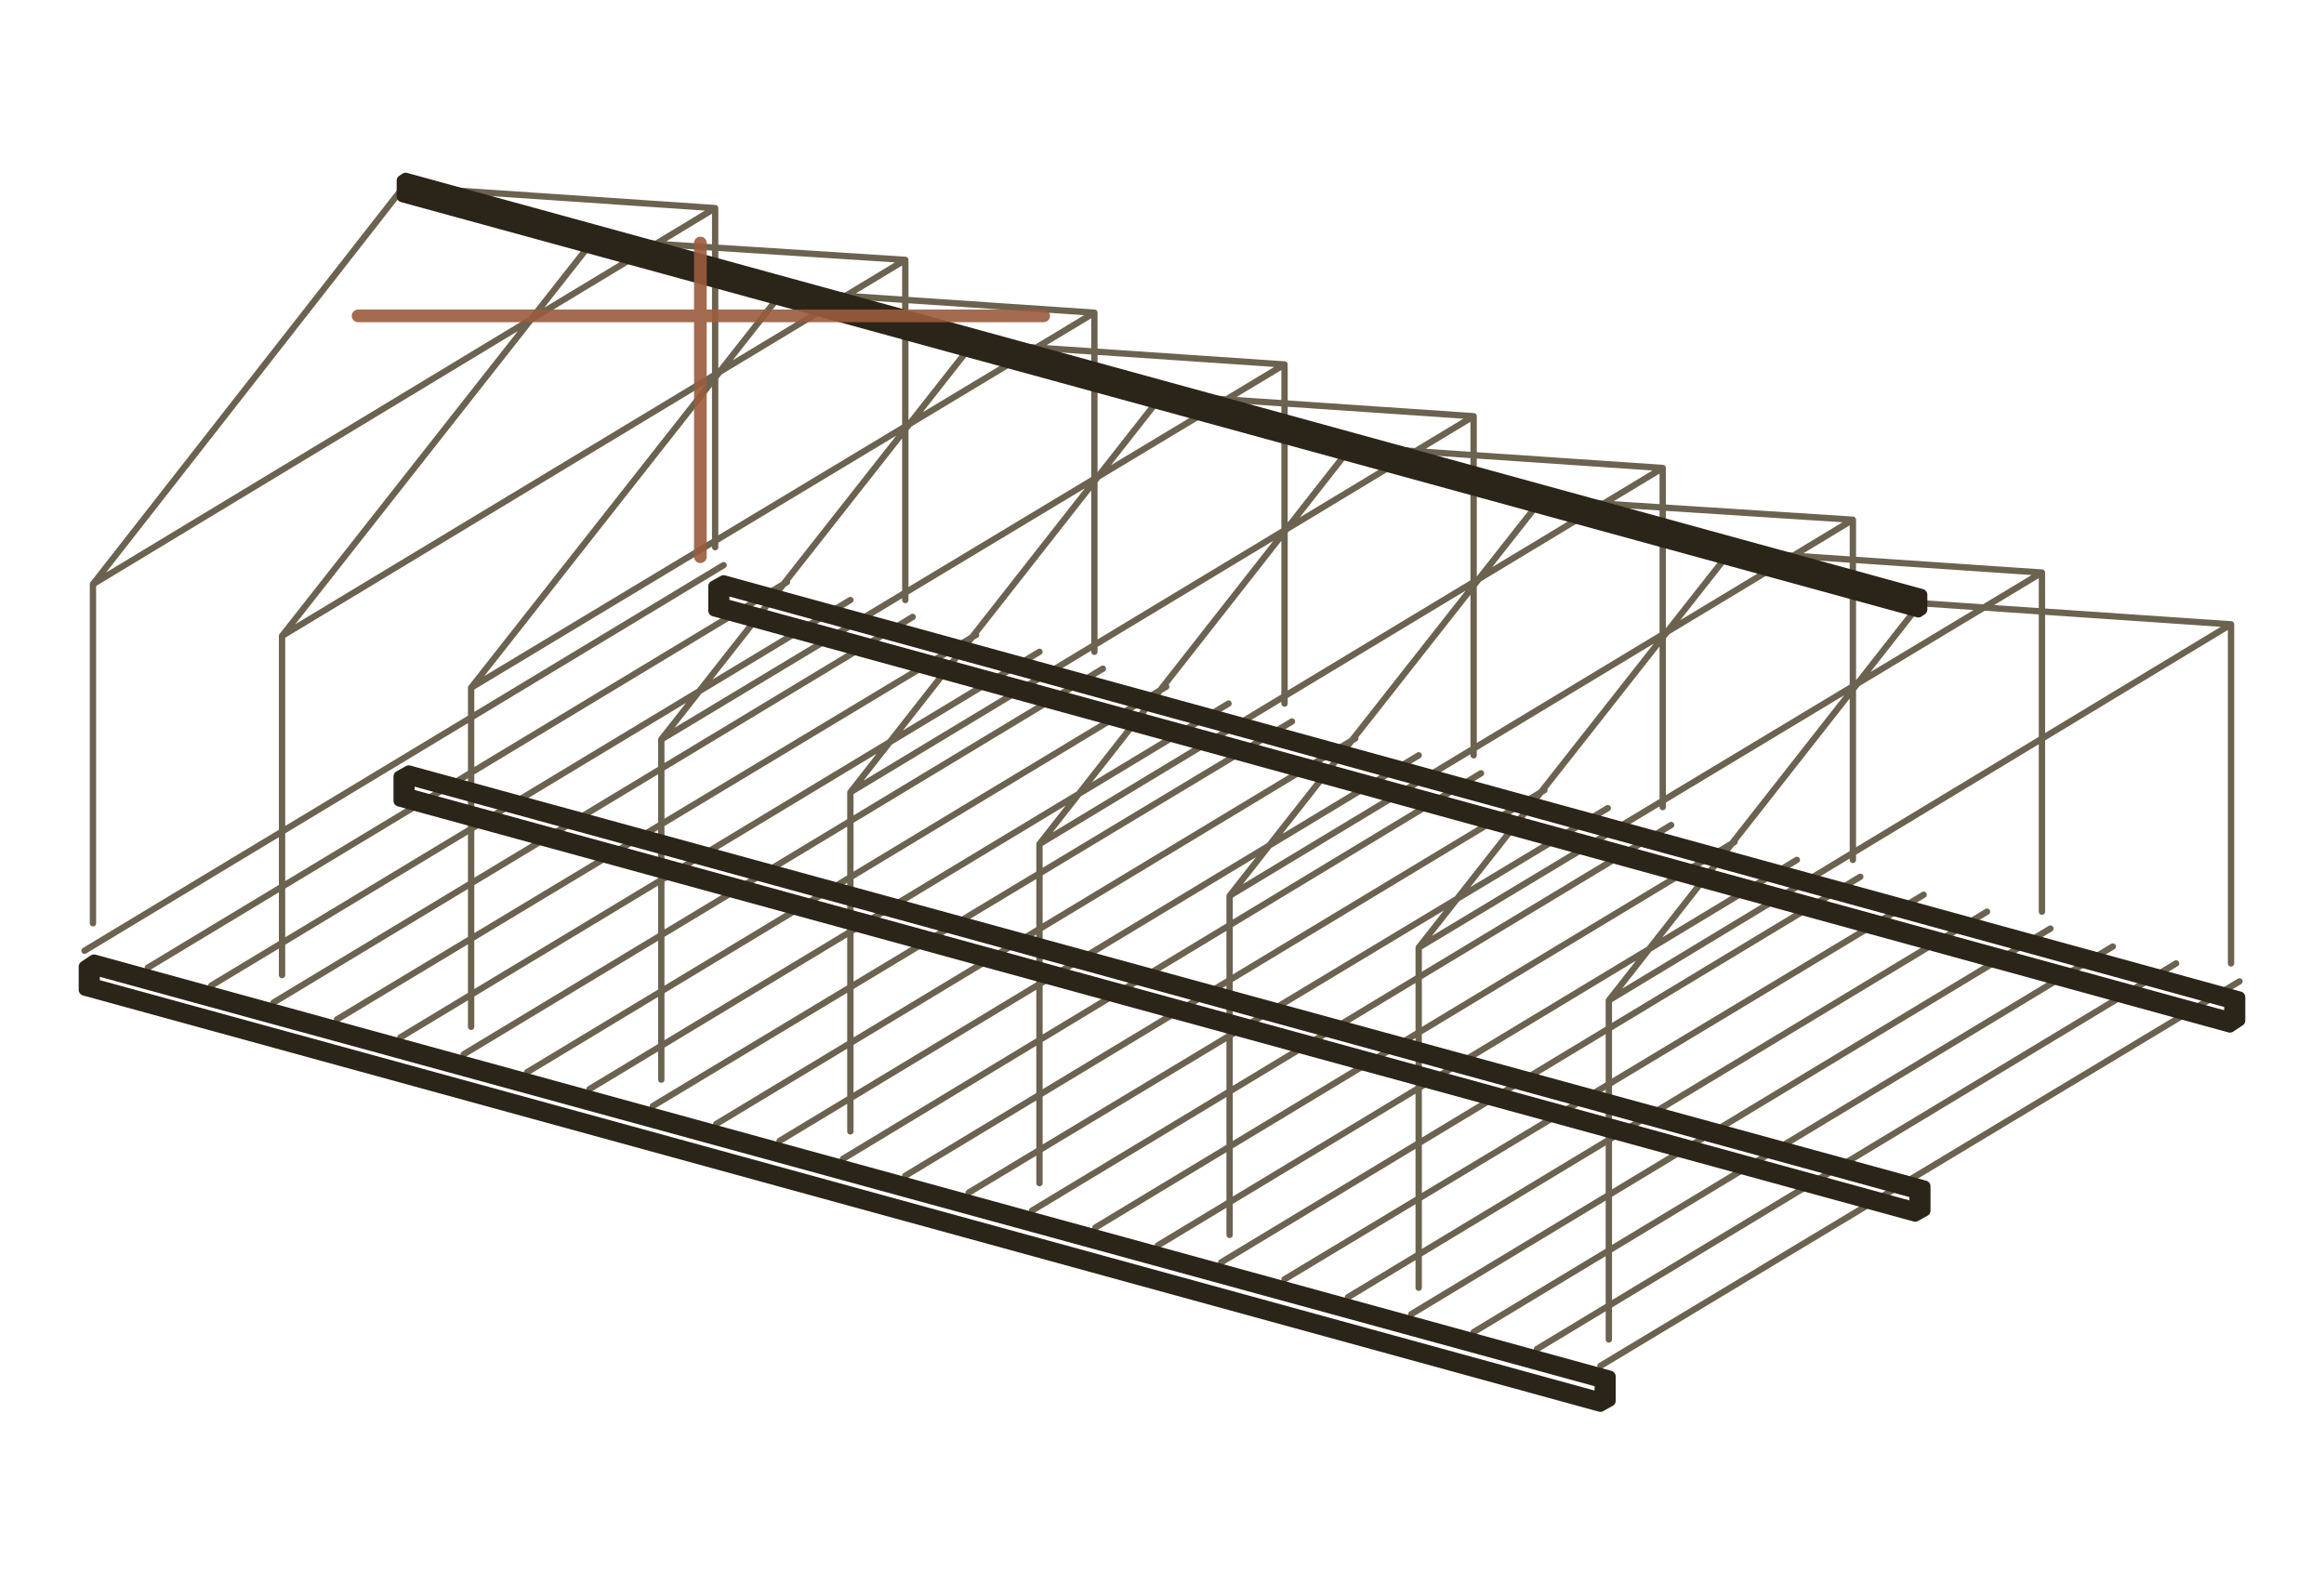
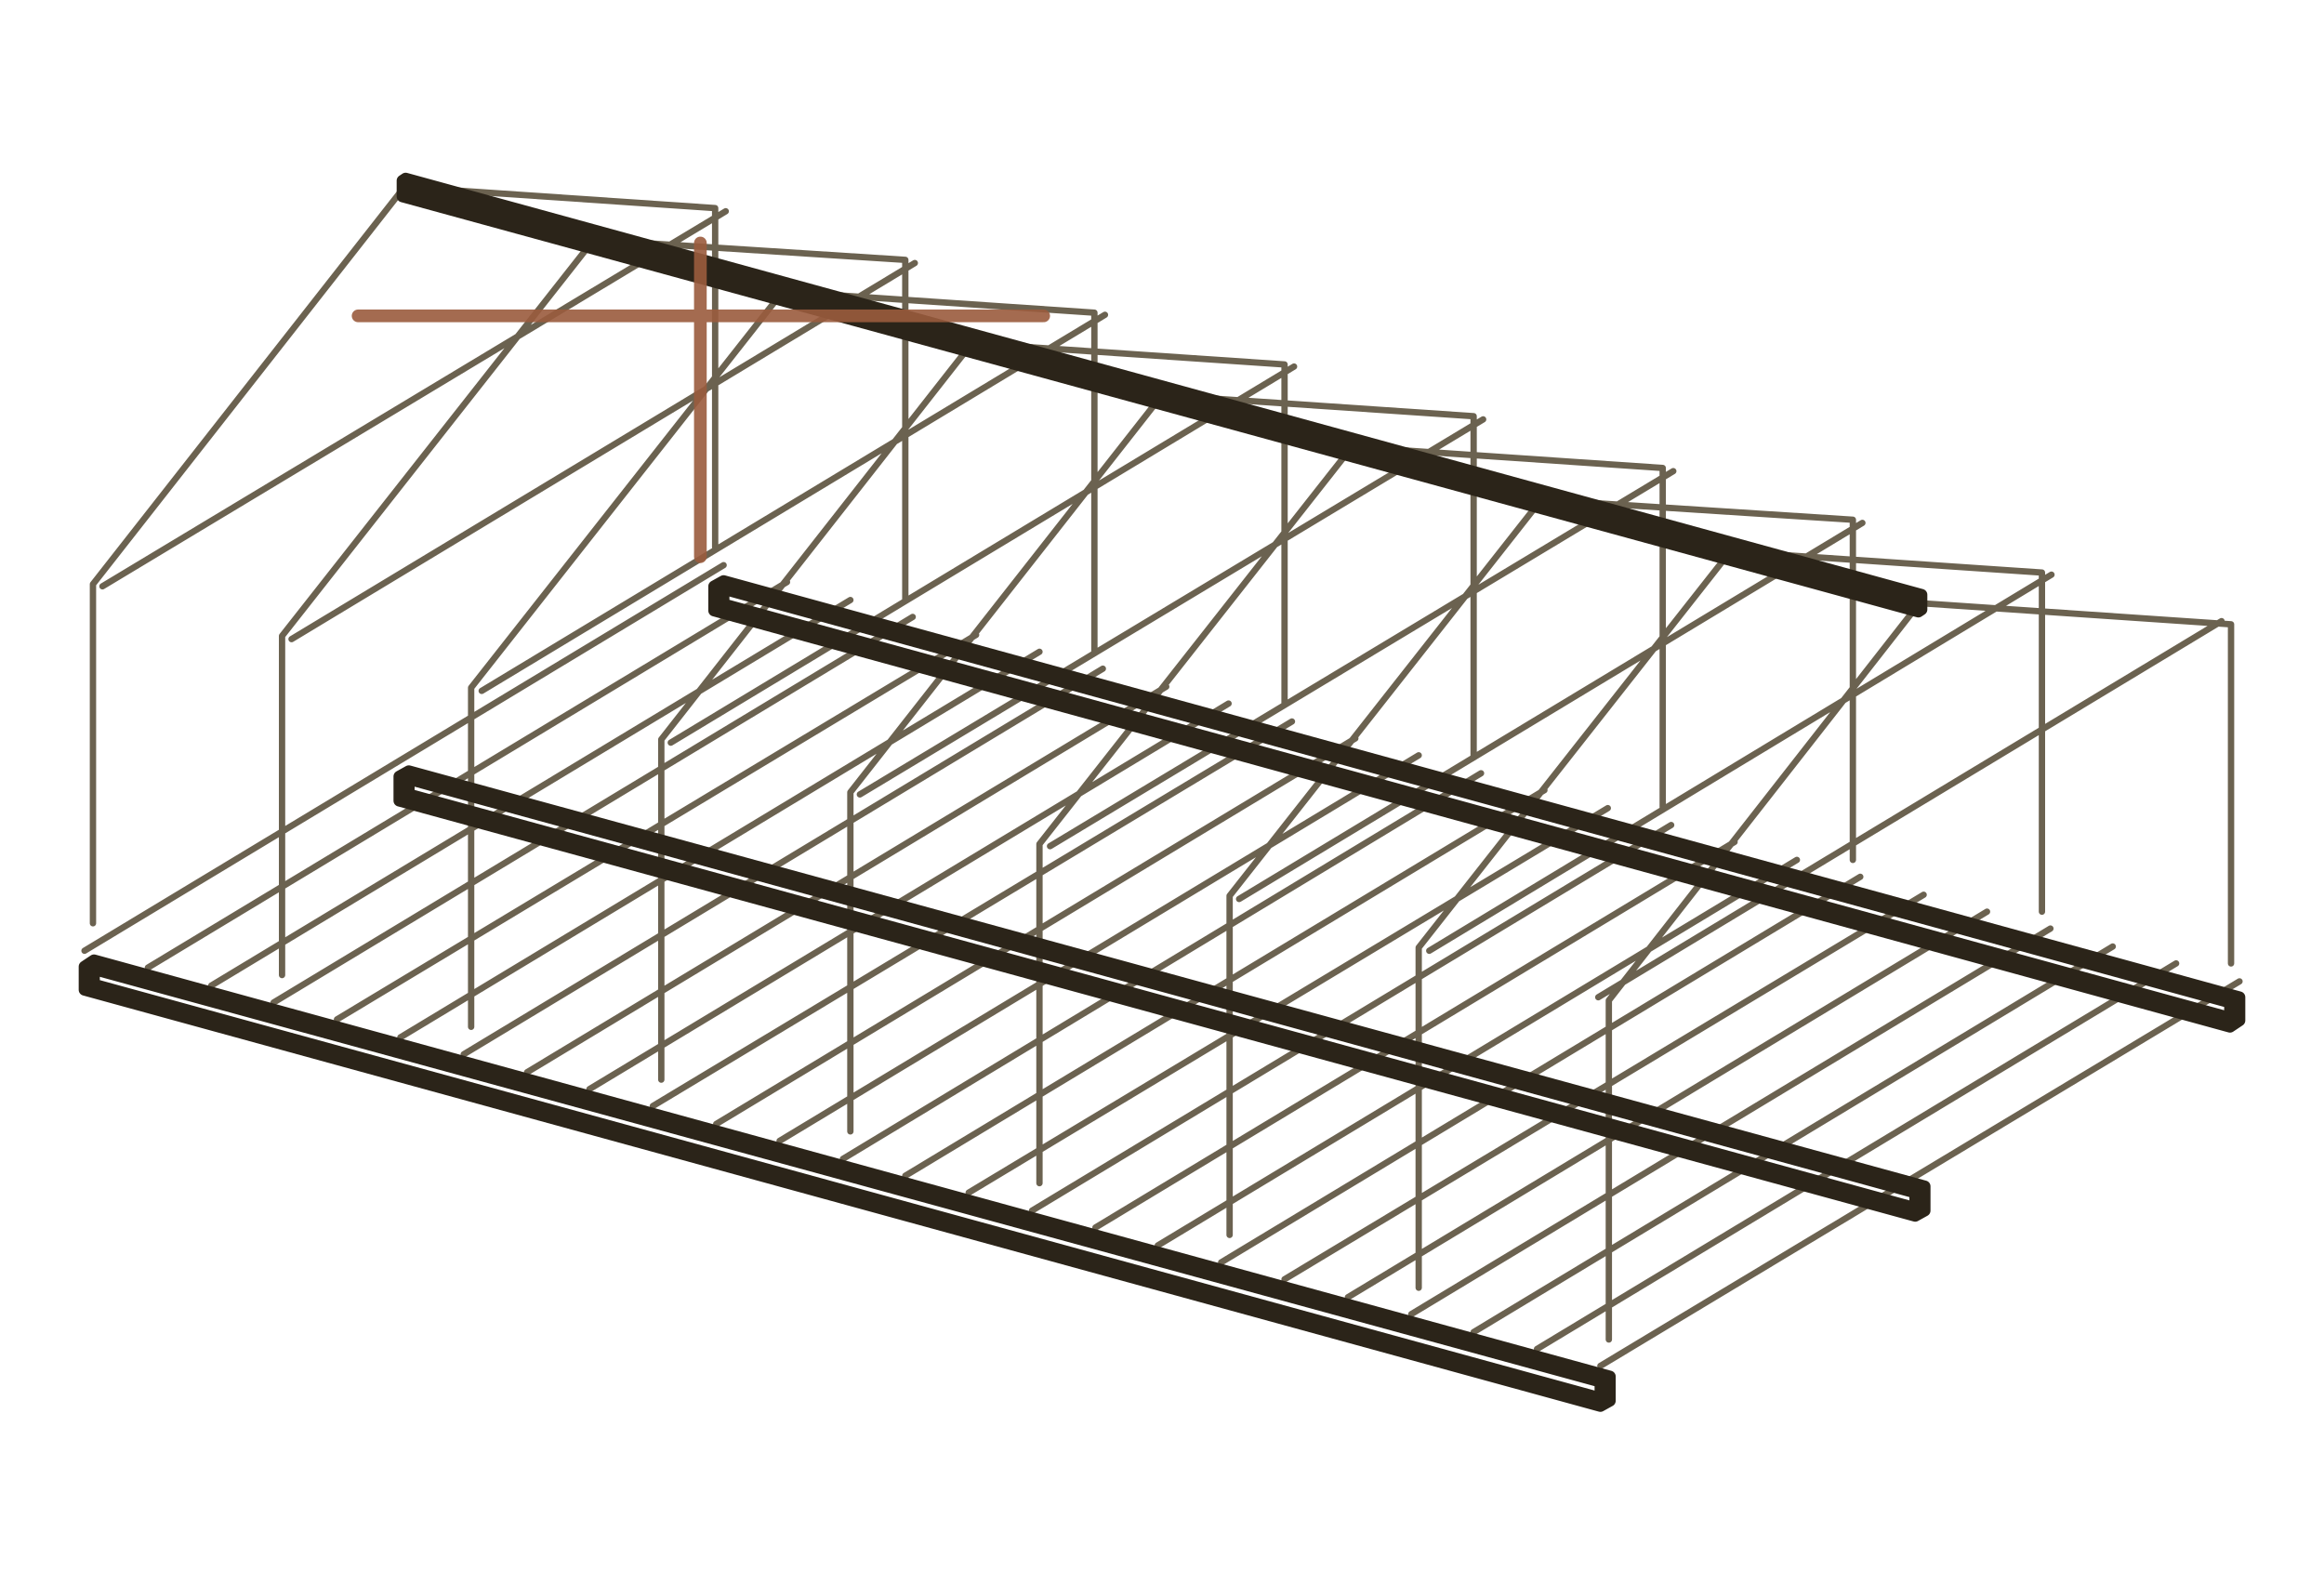
<svg xmlns="http://www.w3.org/2000/svg" viewBox="0 0 220 150" width="220" height="150" role="img">
  <g fill="none" stroke="#6b6250" stroke-width="0.6" stroke-linecap="round">
-     <path d="M8 90L68.5 53.5M14 91.6L74.5 55.1M20 93.3L80.5 56.8M25.9 94.9L86.4 58.4M31.9 96.5L92.4 60.1M37.9 98.2L98.4 61.7M43.9 99.8L104.4 63.3M49.9 101.5L110.4 65M55.8 103.1L116.3 66.6M61.8 104.7L122.3 68.3M67.8 106.4L128.3 69.9M73.8 108L134.3 71.5M79.8 109.7L140.2 73.2M85.7 111.3L146.2 74.8M91.7 112.9L152.2 76.5M97.7 114.6L158.2 78.1M103.7 116.2L164.2 79.7M109.6 117.9L170.1 81.4M115.6 119.5L176.1 83M121.6 121.1L182.1 84.7M127.6 122.8L188.1 86.3M133.6 124.4L194.1 87.9M139.5 126.1L200 89.6M145.5 127.7L206 91.2M151.5 129.3L212 92.9M67.7 51.8L67.7 19.7M67.7 19.7L38.2 17.7M8.8 87.4L8.8 55.3M8.8 55.3L38.2 17.7M8.8 55.3L67.7 19.7M85.7 56.8L85.7 24.6M85.7 24.6L56.2 22.7M26.7 92.3L26.7 60.2M26.7 60.2L56.2 22.7M26.7 60.2L85.7 24.6M103.6 61.7L103.6 29.6M103.6 29.6L74.1 27.6M44.6 97.2L44.6 65.1M44.6 65.1L74.1 27.6M44.6 65.1L103.6 29.6M121.6 66.6L121.6 34.5M121.6 34.5L92.1 32.5M62.6 102.2L62.6 70M62.6 70L92.1 32.5M62.6 70L121.6 34.5M139.5 71.5L139.5 39.4M139.5 39.4L110 37.4M80.5 107.1L80.5 75M80.5 75L110 37.4M80.5 75L139.5 39.4M157.4 76.4L157.4 44.3M157.4 44.3L127.9 42.3M98.4 112L98.4 79.9M98.4 79.9L127.9 42.3M98.4 79.9L157.4 44.3M175.4 81.4L175.4 49.2M175.4 49.2L145.9 47.3M116.4 116.9L116.4 84.8M116.4 84.8L145.9 47.3M116.4 84.8L175.4 49.2M193.3 86.3L193.3 54.2M193.3 54.2L163.8 52.2M134.3 121.9L134.3 89.7M134.3 89.7L163.8 52.2M134.3 89.7L193.3 54.2M211.2 91.2L211.2 59.1M211.2 59.1L181.8 57.1M152.3 126.8L152.3 94.7M152.3 94.7L181.8 57.1M152.3 94.7L211.2 59.1" />
+     <path d="M8 90L68.5 53.5M14 91.6L74.5 55.1M20 93.3L80.5 56.8M25.9 94.9L86.4 58.4M31.9 96.5L92.4 60.1M37.9 98.2L98.4 61.7M43.9 99.8L104.4 63.3M49.9 101.5L110.4 65M55.8 103.1L116.3 66.6M61.8 104.7L122.3 68.3M67.8 106.4L128.3 69.9M73.8 108L134.3 71.5M79.8 109.7L140.2 73.2M85.7 111.3L146.2 74.8M91.7 112.9L152.2 76.5M97.7 114.6L158.2 78.1M103.7 116.2L164.2 79.7M109.6 117.9L170.1 81.4M115.6 119.5L176.1 83M121.6 121.1L182.1 84.7M127.6 122.8L188.1 86.3M133.6 124.4L194.1 87.9M139.5 126.1L200 89.6M145.5 127.7L206 91.2M151.5 129.3L212 92.9M67.7 51.8L67.7 19.7M67.7 19.7L38.3 17.7M8.8 87.4L8.8 55.3M8.8 55.3L38.2 17.8M9.7 55.5L68.7 20M85.7 56.8L85.7 24.6M85.7 24.6L56.2 22.7M26.7 92.3L26.7 60.2M26.7 60.2L56.2 22.7M27.6 60.5L86.6 24.9M103.6 61.7L103.6 29.6M103.6 29.6L74.1 27.6M44.6 97.2L44.6 65.1M44.6 65.1L74.1 27.6M45.6 65.4L104.6 29.8M121.6 66.6L121.6 34.5M121.6 34.5L92.1 32.5M62.6 102.2L62.6 70M62.6 70L92 32.5M63.5 70.3L122.5 34.7M139.5 71.5L139.5 39.4M139.5 39.4L110 37.4M80.5 107.1L80.5 75M80.5 75L110 37.4M81.4 75.2L140.4 39.7M157.4 76.4L157.4 44.3M157.4 44.3L128 42.3M98.4 112L98.4 79.9M98.4 79.9L127.9 42.4M99.4 80.1L158.4 44.6M175.4 81.4L175.4 49.2M175.4 49.2L145.9 47.3M116.4 116.9L116.4 84.8M116.4 84.8L145.9 47.3M117.3 85.1L176.3 49.5M193.3 86.3L193.3 54.2M193.3 54.2L163.8 52.2M134.3 121.9L134.3 89.7M134.3 89.7L163.8 52.2M135.3 90L194.2 54.4M211.2 91.2L211.2 59.1M211.2 59.1L181.8 57.1M152.3 126.8L152.3 94.7M152.3 94.7L181.7 57.1M151.3 94.4L210.3 58.8" />
  </g>
  <g fill="none" stroke="#2b2419" stroke-width="1.1" stroke-linecap="round">
    <path d="M68.5 57.2L67.6 57.8M68.5 55L67.6 55.5M212 96.6L211.1 97.2M212 94.4L211.1 94.9M68.5 57.2L68.5 55M67.6 57.8L67.6 55.5M212 96.6L212 94.4M211.1 97.2L211.1 94.9M68.5 57.2L212 96.6M67.6 57.8L211.1 97.2M68.5 55L212 94.4M67.6 55.5L211.1 94.9M38.7 75.2L37.8 75.8M38.7 73L37.8 73.5M182.2 114.6L181.3 115.1M182.2 112.3L181.3 112.9M38.7 75.2L38.7 73M37.8 75.8L37.8 73.5M182.2 114.6L182.2 112.3M181.3 115.1L181.3 112.9M38.7 75.2L182.2 114.6M37.8 75.8L181.3 115.1M38.7 73L182.2 112.3M37.8 73.5L181.3 112.9M8.9 93.2L8 93.7M8.9 90.9L8 91.5M152.4 132.6L151.5 133.1M152.4 130.3L151.5 130.8M8.9 93.2L8.9 90.9M8 93.7L8 91.5M152.4 132.6L152.4 130.3M151.5 133.1L151.5 130.8M8.9 93.2L152.4 132.6M8 93.7L151.5 133.1M8.9 90.9L152.4 130.3M8 91.5L151.5 130.8M38.4 18.3L38.1 18.6M38.4 16.9L38.1 17.1M181.9 57.7L181.6 57.9M181.9 56.3L181.6 56.5M38.4 18.3L38.4 16.9M38.1 18.6L38.1 17.1M181.9 57.7L181.9 56.3M181.6 57.9L181.6 56.5M38.4 18.3L181.9 57.7M38.1 18.6L181.6 57.9M38.4 16.9L181.9 56.3M38.1 17.1L181.6 56.5" />
  </g>
  <g fill="none" stroke="#9a5b3d" stroke-width="1.2" stroke-linecap="round" opacity="0.9">
    <path d="M66.3 52.7L66.3 23M33.9 29.9L98.8 29.9" />
  </g>
</svg>
